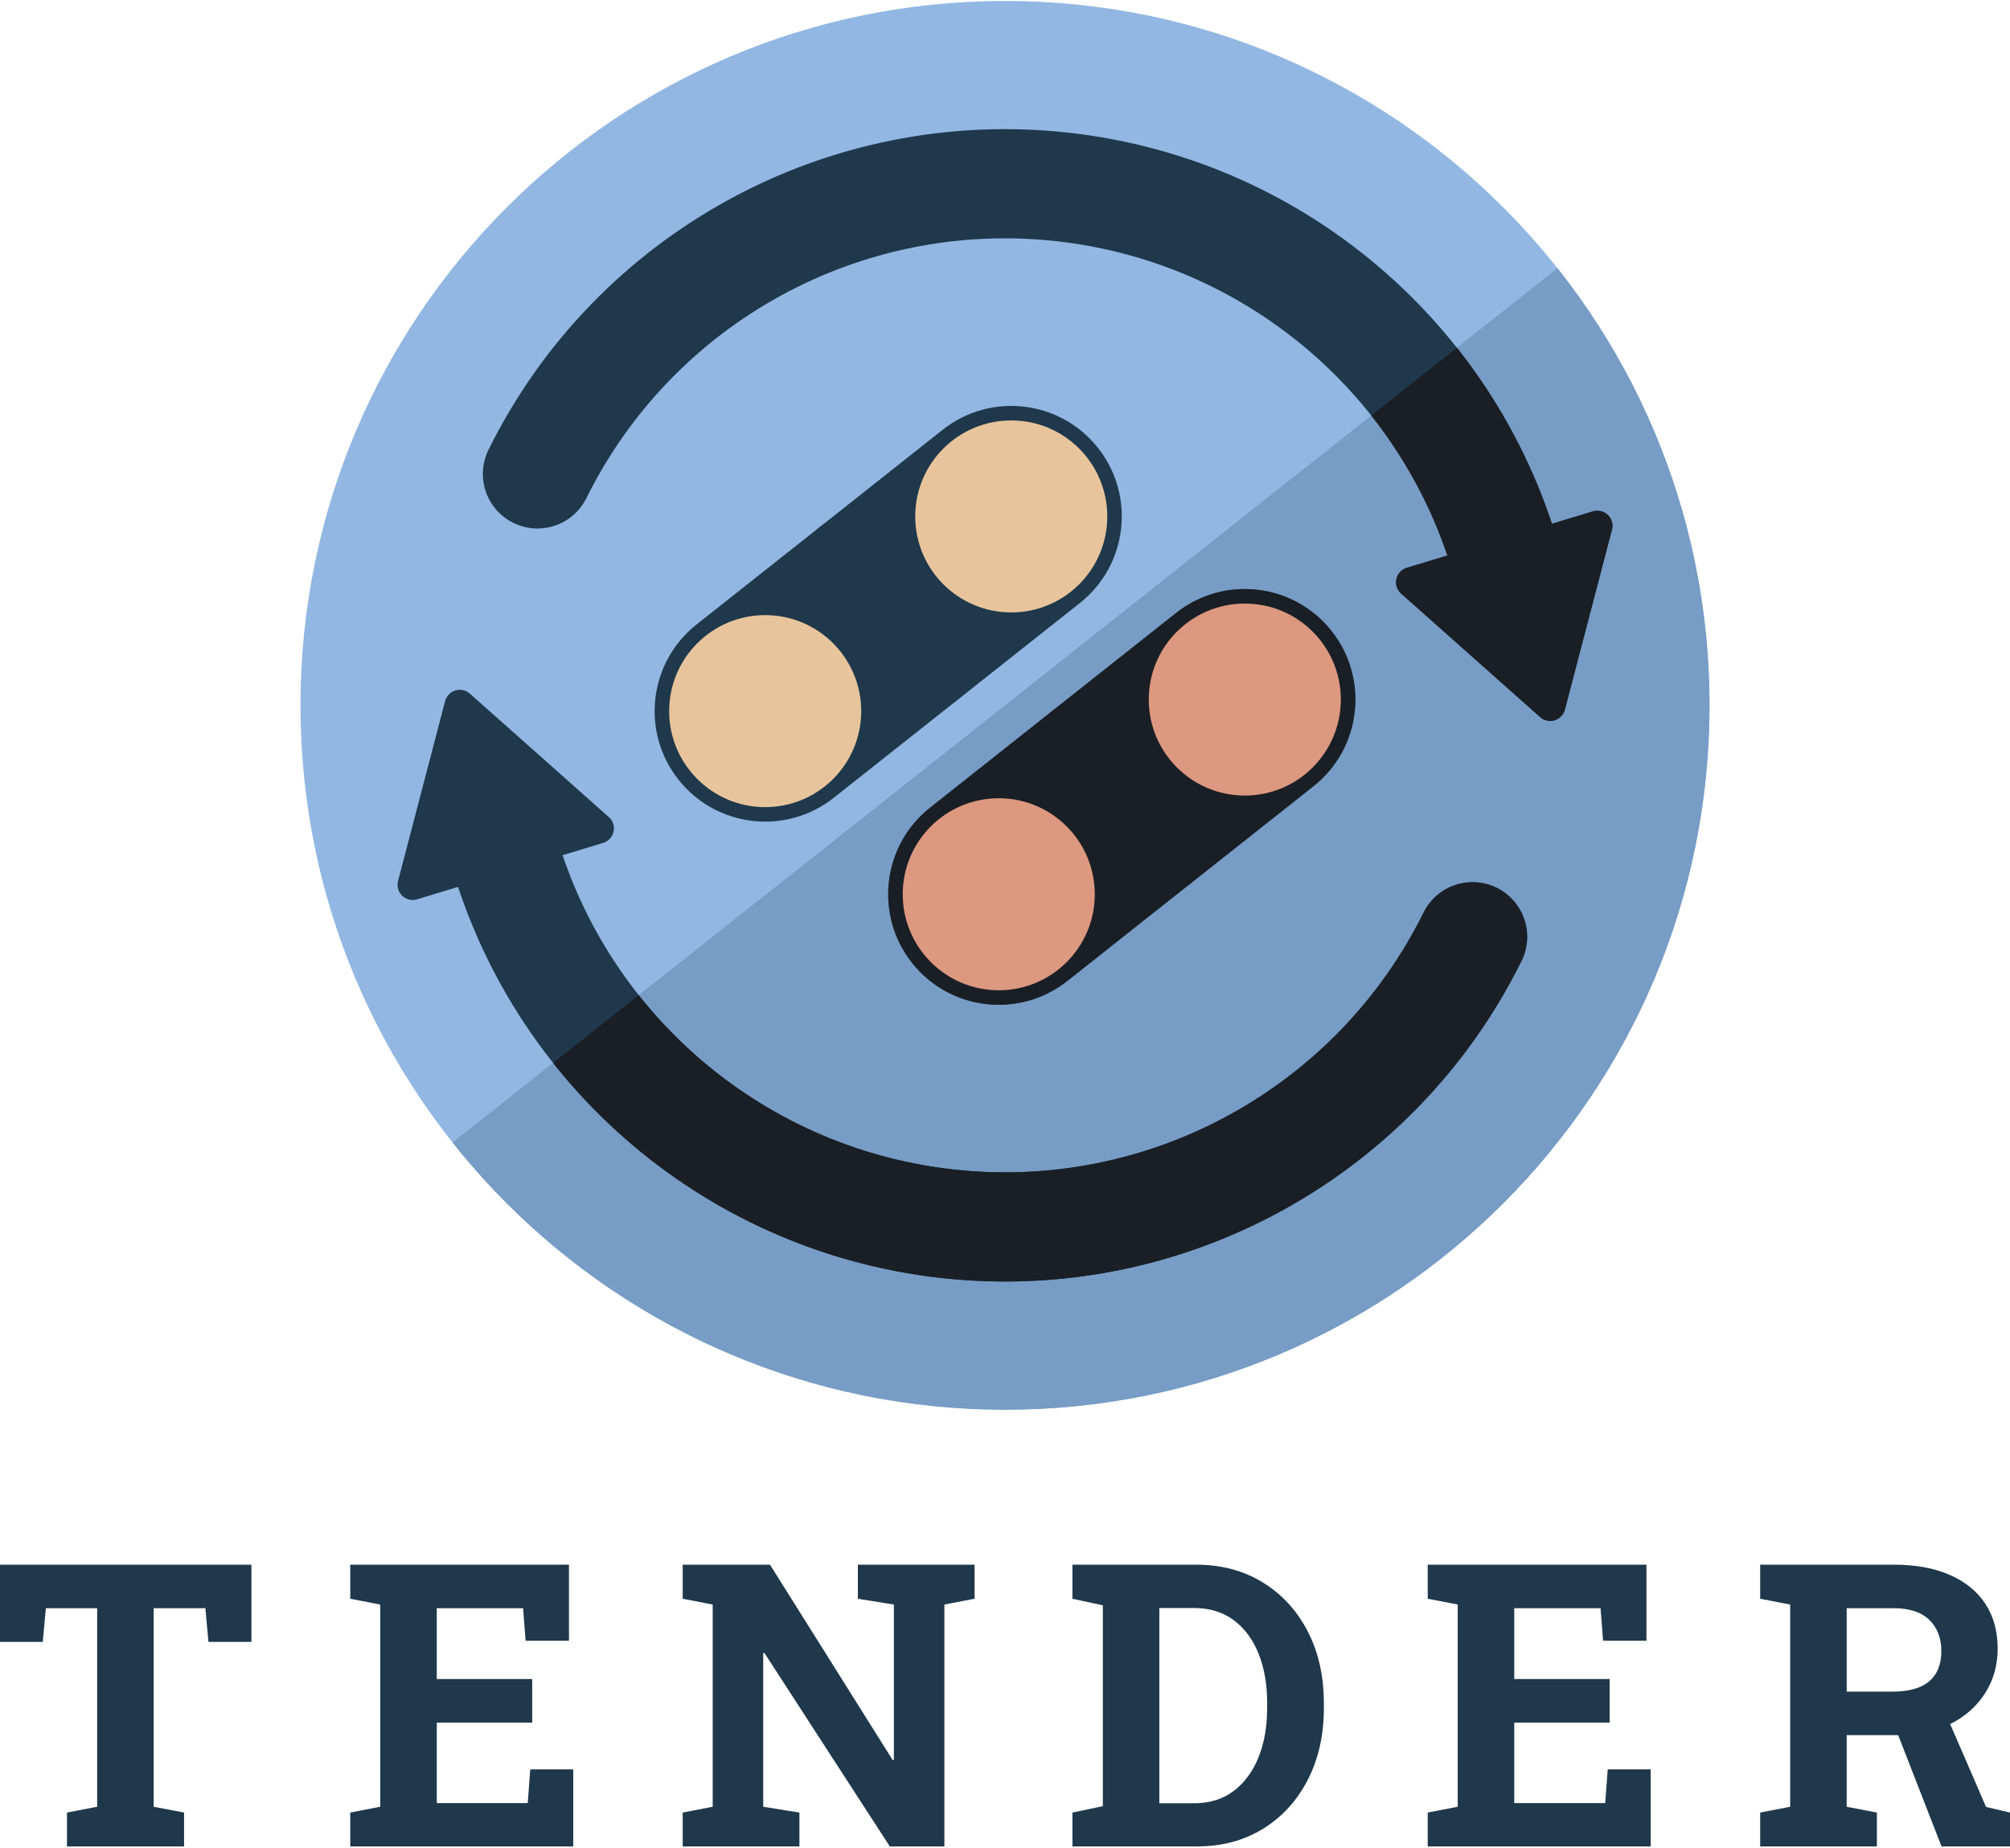
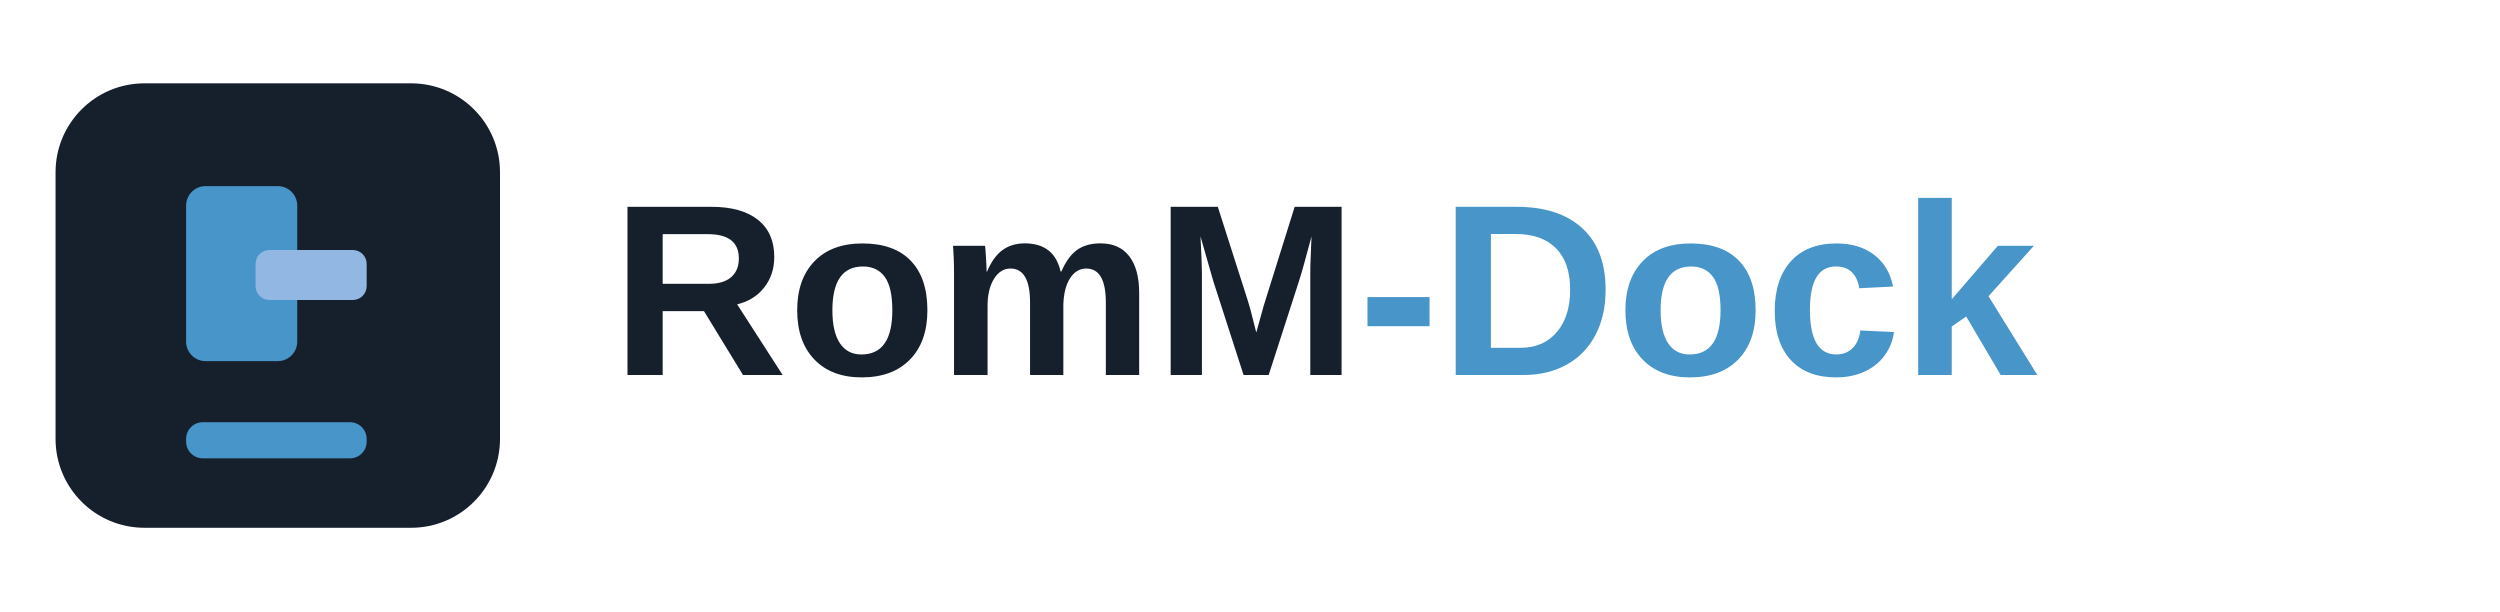
- <svg xmlns="http://www.w3.org/2000/svg" viewBox="0 0 285.30 262.00" width="285" height="262">
-   <g transform="translate(42.65 0)">
-     <defs>
-       <clipPath id="disclk">
-         <circle cx="100.0" cy="100.0" r="100.0" />
-       </clipPath>
-     </defs>
-     <g clip-path="url(#disclk)">
-       <circle cx="100.0" cy="100.0" r="100.0" fill="#92b7e3" />
-       <polygon points="-527.3,596.5 727.3,-396.5 1223.8,230.8 -30.8,1223.8" fill="#779cc5" />
-       <path d="M 33.638 67.144 A 74.050 74.050 0 0 1 171.955 82.512" stroke="#1f384b" stroke-width="15.5" fill="none" stroke-linecap="round" />
-       <polygon points="177.39,100.06 184.07,74.52 157.66,82.53" fill="#1f384b" stroke="#1f384b" stroke-width="4.3" stroke-linejoin="round" />
-       <clipPath id="lrlkt">
-         <polygon points="-527.3,596.5 727.3,-396.5 1223.8,230.8 -30.8,1223.8" />
-       </clipPath>
-       <g clip-path="url(#lrlkt)">
-         <path d="M 33.638 67.144 A 74.050 74.050 0 0 1 171.955 82.512" stroke="#1a1f25" stroke-width="15.5" fill="none" stroke-linecap="round" />
-         <polygon points="177.39,100.06 184.07,74.52 157.66,82.53" fill="#1a1f25" stroke="#1a1f25" stroke-width="4.3" stroke-linejoin="round" />
-       </g>
-       <path d="M 166.362 132.856 A 74.050 74.050 0 0 1 28.045 117.488" stroke="#1f384b" stroke-width="15.5" fill="none" stroke-linecap="round" />
-       <polygon points="22.61,99.94 15.93,125.48 42.34,117.47" fill="#1f384b" stroke="#1f384b" stroke-width="4.3" stroke-linejoin="round" />
-       <clipPath id="lrlkb">
-         <polygon points="-527.3,596.5 727.3,-396.5 1223.8,230.8 -30.8,1223.8" />
-       </clipPath>
-       <g clip-path="url(#lrlkb)">
-         <path d="M 166.362 132.856 A 74.050 74.050 0 0 1 28.045 117.488" stroke="#1a1f25" stroke-width="15.5" fill="none" stroke-linecap="round" />
-         <polygon points="22.61,99.94 15.93,125.48 42.34,117.47" fill="#1a1f25" stroke="#1a1f25" stroke-width="4.3" stroke-linejoin="round" />
-       </g>
-       <g fill="#1f384b">
-         <path d="M 93.16 99.30 L 110.62 85.48 A 15.69 15.69 0 0 0 113.19 63.44 L 113.19 63.44 A 15.69 15.69 0 0 0 91.15 60.88 L 73.69 74.70 A 15.69 15.69 0 0 0 93.16 99.30 Z" />
-         <path d="M 73.69 74.70 L 56.22 88.52 A 15.69 15.69 0 0 0 53.66 110.56 L 53.66 110.56 A 15.69 15.69 0 0 0 75.70 113.12 L 93.16 99.30 A 15.69 15.69 0 0 0 73.69 74.70 Z" />
-         <path d="M 106.84 100.70 L 89.38 114.52 A 15.69 15.69 0 0 0 86.81 136.56 L 86.81 136.56 A 15.69 15.69 0 0 0 108.85 139.12 L 126.31 125.30 A 15.69 15.69 0 0 0 106.84 100.70 Z" />
-         <path d="M 126.31 125.30 L 143.78 111.48 A 15.69 15.69 0 0 0 146.34 89.44 L 146.34 89.44 A 15.69 15.69 0 0 0 124.30 86.88 L 106.84 100.70 A 15.69 15.69 0 0 0 126.31 125.30 Z" />
-       </g>
-       <clipPath id="bdlk">
-         <polygon points="-527.3,596.5 727.3,-396.5 1223.8,230.8 -30.8,1223.8" />
-       </clipPath>
-       <g clip-path="url(#bdlk)" fill="#1a1f25">
-         <path d="M 93.16 99.30 L 110.62 85.48 A 15.69 15.69 0 0 0 113.19 63.44 L 113.19 63.44 A 15.69 15.69 0 0 0 91.15 60.88 L 73.69 74.70 A 15.69 15.69 0 0 0 93.16 99.30 Z" />
-         <path d="M 73.69 74.70 L 56.22 88.52 A 15.69 15.69 0 0 0 53.66 110.56 L 53.66 110.56 A 15.69 15.69 0 0 0 75.70 113.12 L 93.16 99.30 A 15.69 15.69 0 0 0 73.69 74.70 Z" />
-         <path d="M 106.84 100.70 L 89.38 114.52 A 15.69 15.69 0 0 0 86.81 136.56 L 86.81 136.56 A 15.69 15.69 0 0 0 108.85 139.12 L 126.31 125.30 A 15.69 15.69 0 0 0 106.84 100.70 Z" />
-         <path d="M 126.31 125.30 L 143.78 111.48 A 15.69 15.69 0 0 0 146.34 89.44 L 146.34 89.44 A 15.69 15.69 0 0 0 124.30 86.88 L 106.84 100.70 A 15.69 15.69 0 0 0 126.31 125.30 Z" />
-       </g>
-       <circle cx="100.887" cy="73.180" r="13.630" fill="#e8c49c" />
-       <circle cx="65.962" cy="100.821" r="13.630" fill="#e8c49c" />
-       <circle cx="99.113" cy="126.820" r="13.630" fill="#dd9880" />
-       <circle cx="134.038" cy="99.179" r="13.630" fill="#dd9880" />
-     </g>
-   </g>
-   <g transform="translate(0.00 222.00) scale(0.027473)" fill="#1f384b">
-     <path d="M346.0 1456.0V1281.0L502.0 1251.0V225.0H237.0L221.0 399.0H0.0V0.0H1299.0V399.0H1077.0L1061.0 225.0H794.0V1251.0L951.0 1281.0V1456.0ZM1809.6 1456.0V1281.0L1964.6 1251.0V206.0L1809.6 176.0V0.0H2939.6V393.0H2715.6L2702.6 225.0H2256.6V591.0H2749.6V816.0H2256.6V1232.0H2726.6L2739.6 1058.0H2961.6V1456.0ZM3527.2 1456.0V1281.0L3682.2 1251.0V206.0L3527.2 176.0V0.0H3682.2H3978.2L4612.2 1010.0L4618.2 1009.0V206.0L4432.2 176.0V0.0H4879.2H5035.2V176.0L4879.2 206.0V1456.0H4597.2L3949.2 456.0L3943.2 457.0V1251.0L4130.2 1281.0V1456.0ZM5540.8 1456.0V1281.0L5697.8 1248.0V210.0L5540.8 176.0V0.0H5697.8H6179.8Q6374.8 0.0 6523.8 91.5Q6672.8 183.0 6756.3 344.5Q6839.8 506.0 6839.8 715.0V742.0Q6839.8 949.0 6757.3 1110.5Q6674.8 1272.0 6526.8 1364.0Q6378.8 1456.0 6183.8 1456.0ZM5989.8 1233.0H6168.8Q6289.8 1233.0 6373.8 1169.5Q6457.8 1106.0 6502.3 995.0Q6546.8 884.0 6546.8 742.0V714.0Q6546.8 570.0 6502.3 459.5Q6457.8 349.0 6373.8 286.5Q6289.8 224.0 6168.8 224.0H5989.8ZM7376.4 1456.0V1281.0L7531.4 1251.0V206.0L7376.4 176.0V0.0H8506.4V393.0H8282.4L8269.4 225.0H7823.4V591.0H8316.4V816.0H7823.4V1232.0H8293.4L8306.4 1058.0H8528.4V1456.0ZM9094.0 1456.0V1281.0L9249.0 1251.0V206.0L9094.0 176.0V0.0H9784.0Q9952.0 0.0 10072.0 52.0Q10192.0 104.0 10256.5 201.0Q10321.0 298.0 10321.0 434.0Q10321.0 562.0 10257.0 663.0Q10193.0 764.0 10079.0 822.0Q9965.0 880.0 9816.0 881.0H9541.0V1251.0L9697.0 1281.0V1456.0ZM10031.0 1456.0 9786.0 827.0 10049.0 762.0 10261.0 1252.0 10385.0 1281.0V1456.0ZM9541.0 656.0H9779.0Q9905.0 656.0 9967.5 602.5Q10030.0 549.0 10030.0 447.0Q10030.0 346.0 9968.0 285.5Q9906.0 225.0 9784.0 225.0H9541.0Z" />
-   </g>
+ <svg xmlns="http://www.w3.org/2000/svg" width="900" height="220" viewBox="0 0 900 220">
+   <rect x="20" y="30" width="160" height="160" rx="32" fill="#16202c" />
+   <rect x="67" y="67" width="40" height="63" rx="7" fill="#4795c9" />
+   <rect x="92" y="90" width="40" height="18" rx="5" fill="#92b7e3" />
+   <rect x="67" y="152" width="65" height="13" rx="6" fill="#4795c9" />
+   <text x="220" y="135" font-family="Arial, Helvetica, sans-serif" font-size="88" font-weight="700" fill="#16202c">RomM<tspan fill="#4795c9">-Dock</tspan>
+   </text>
</svg>
